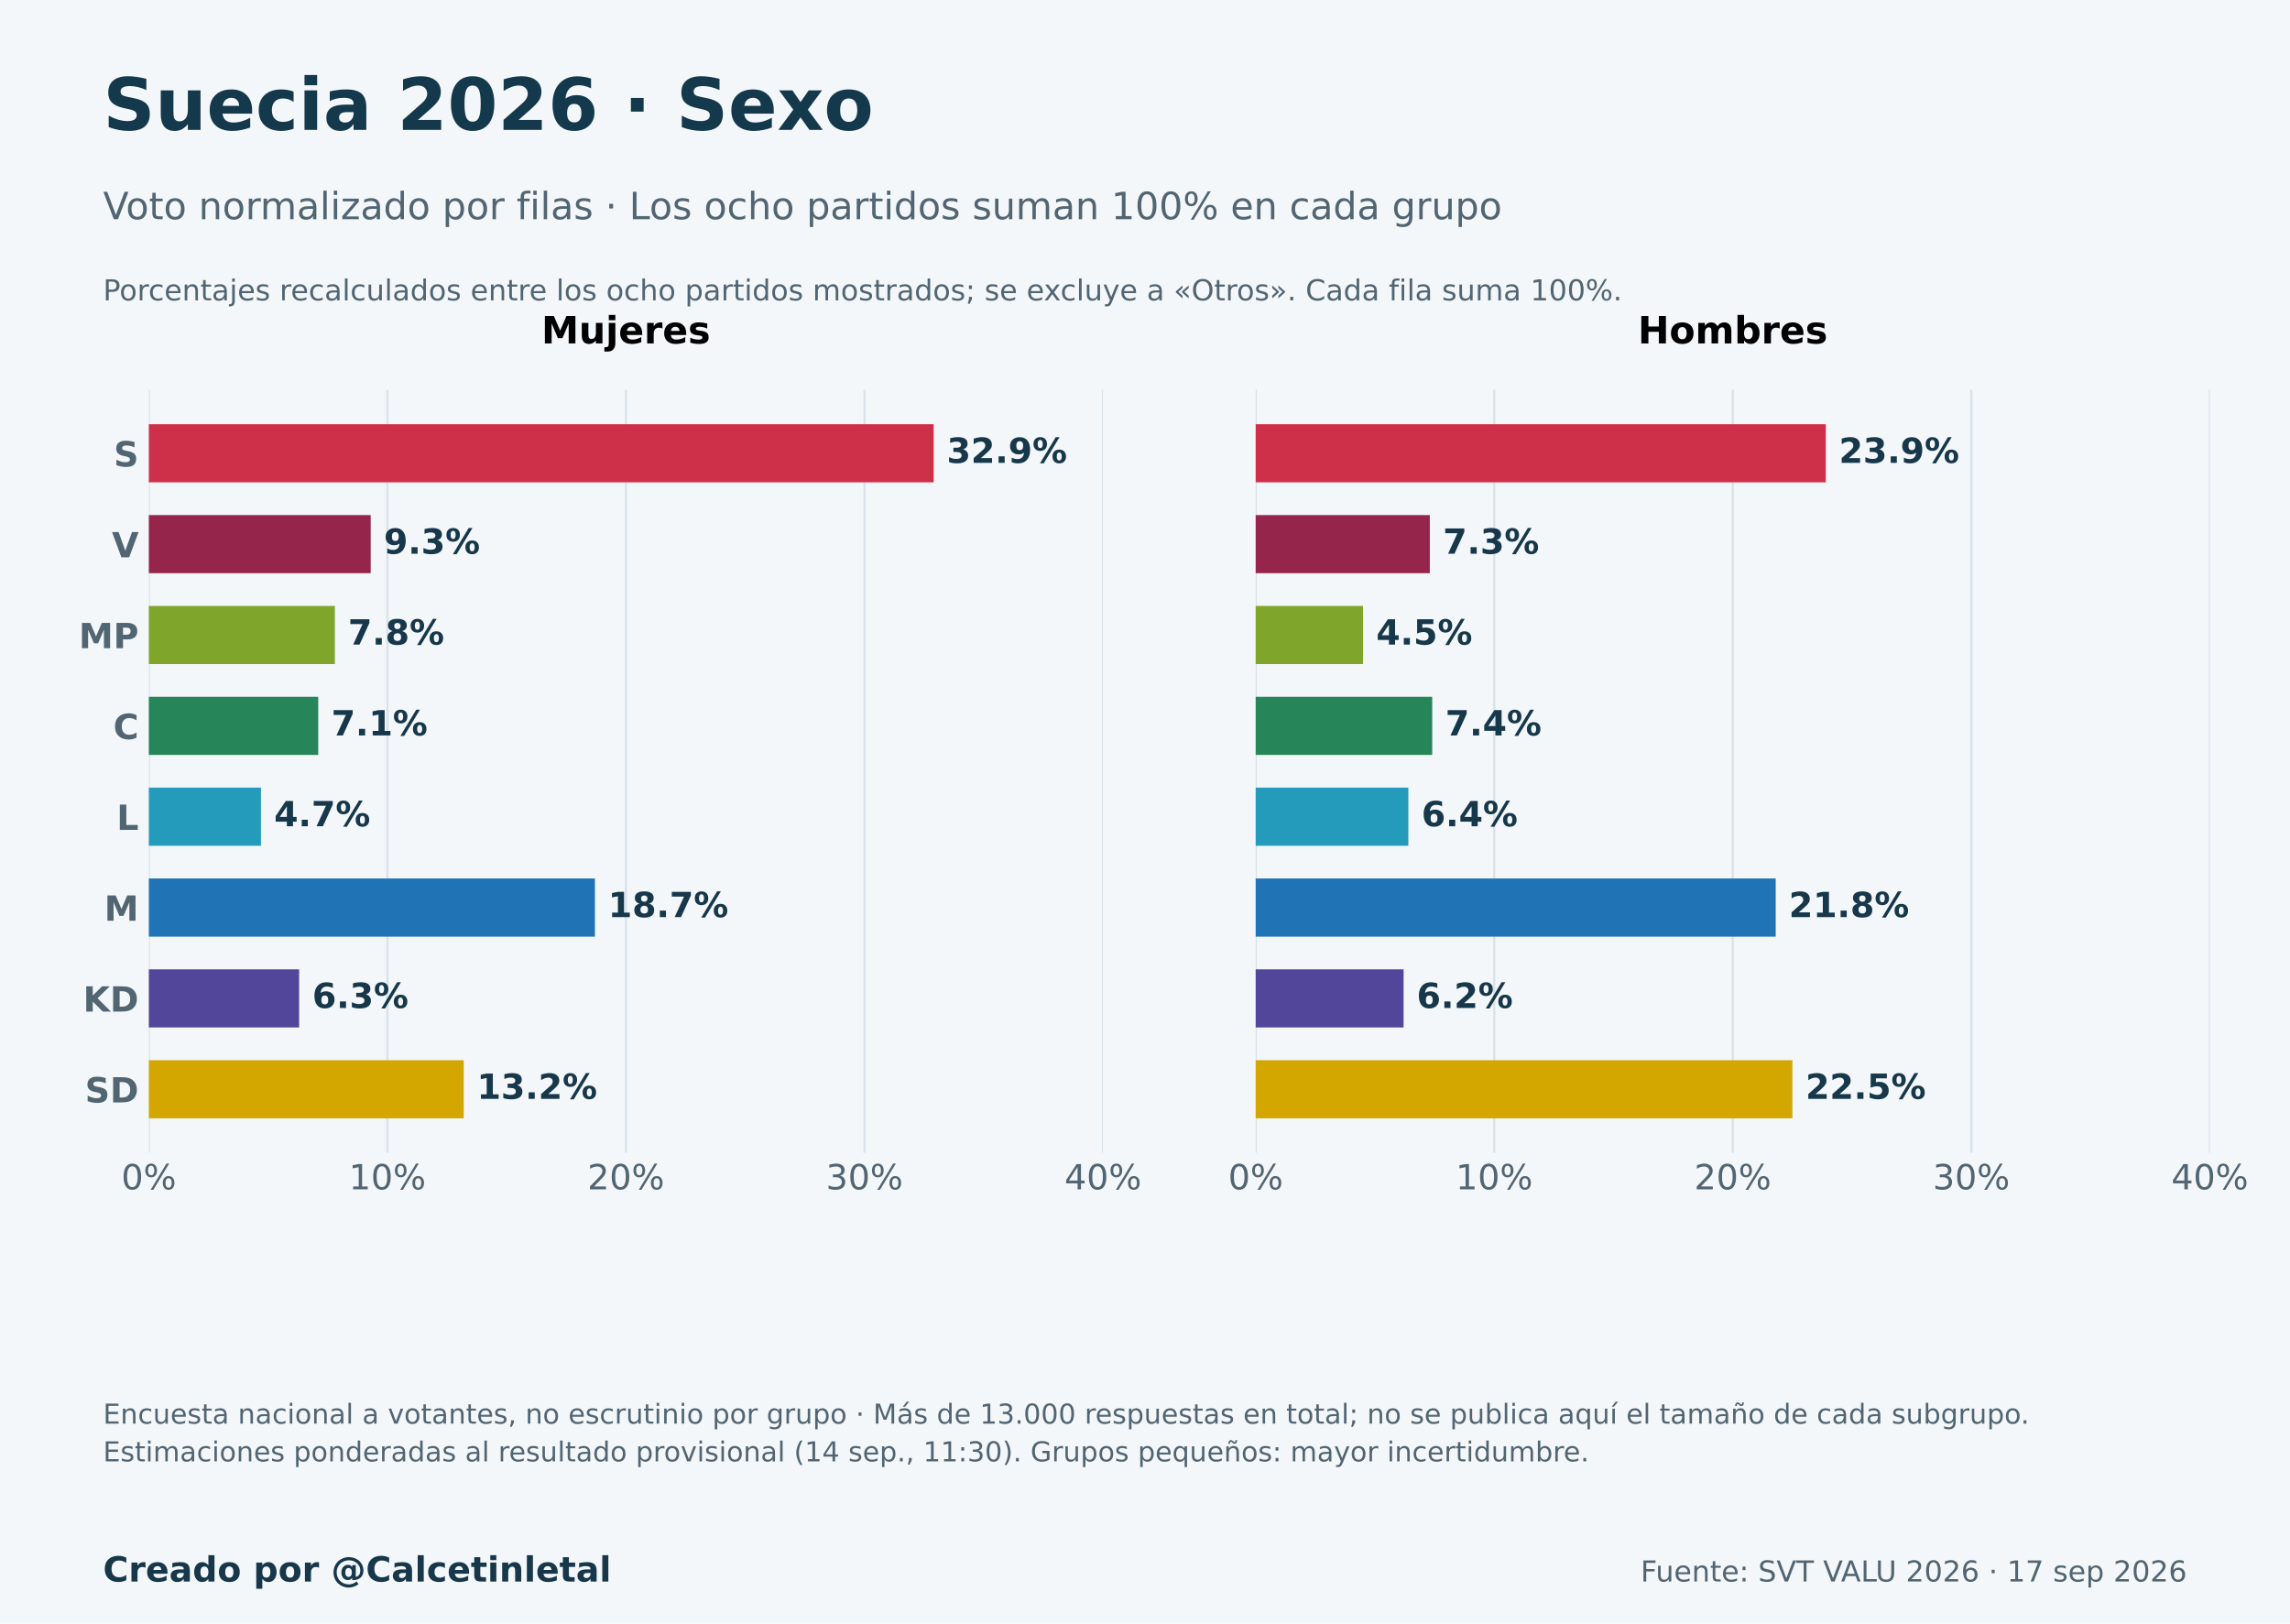
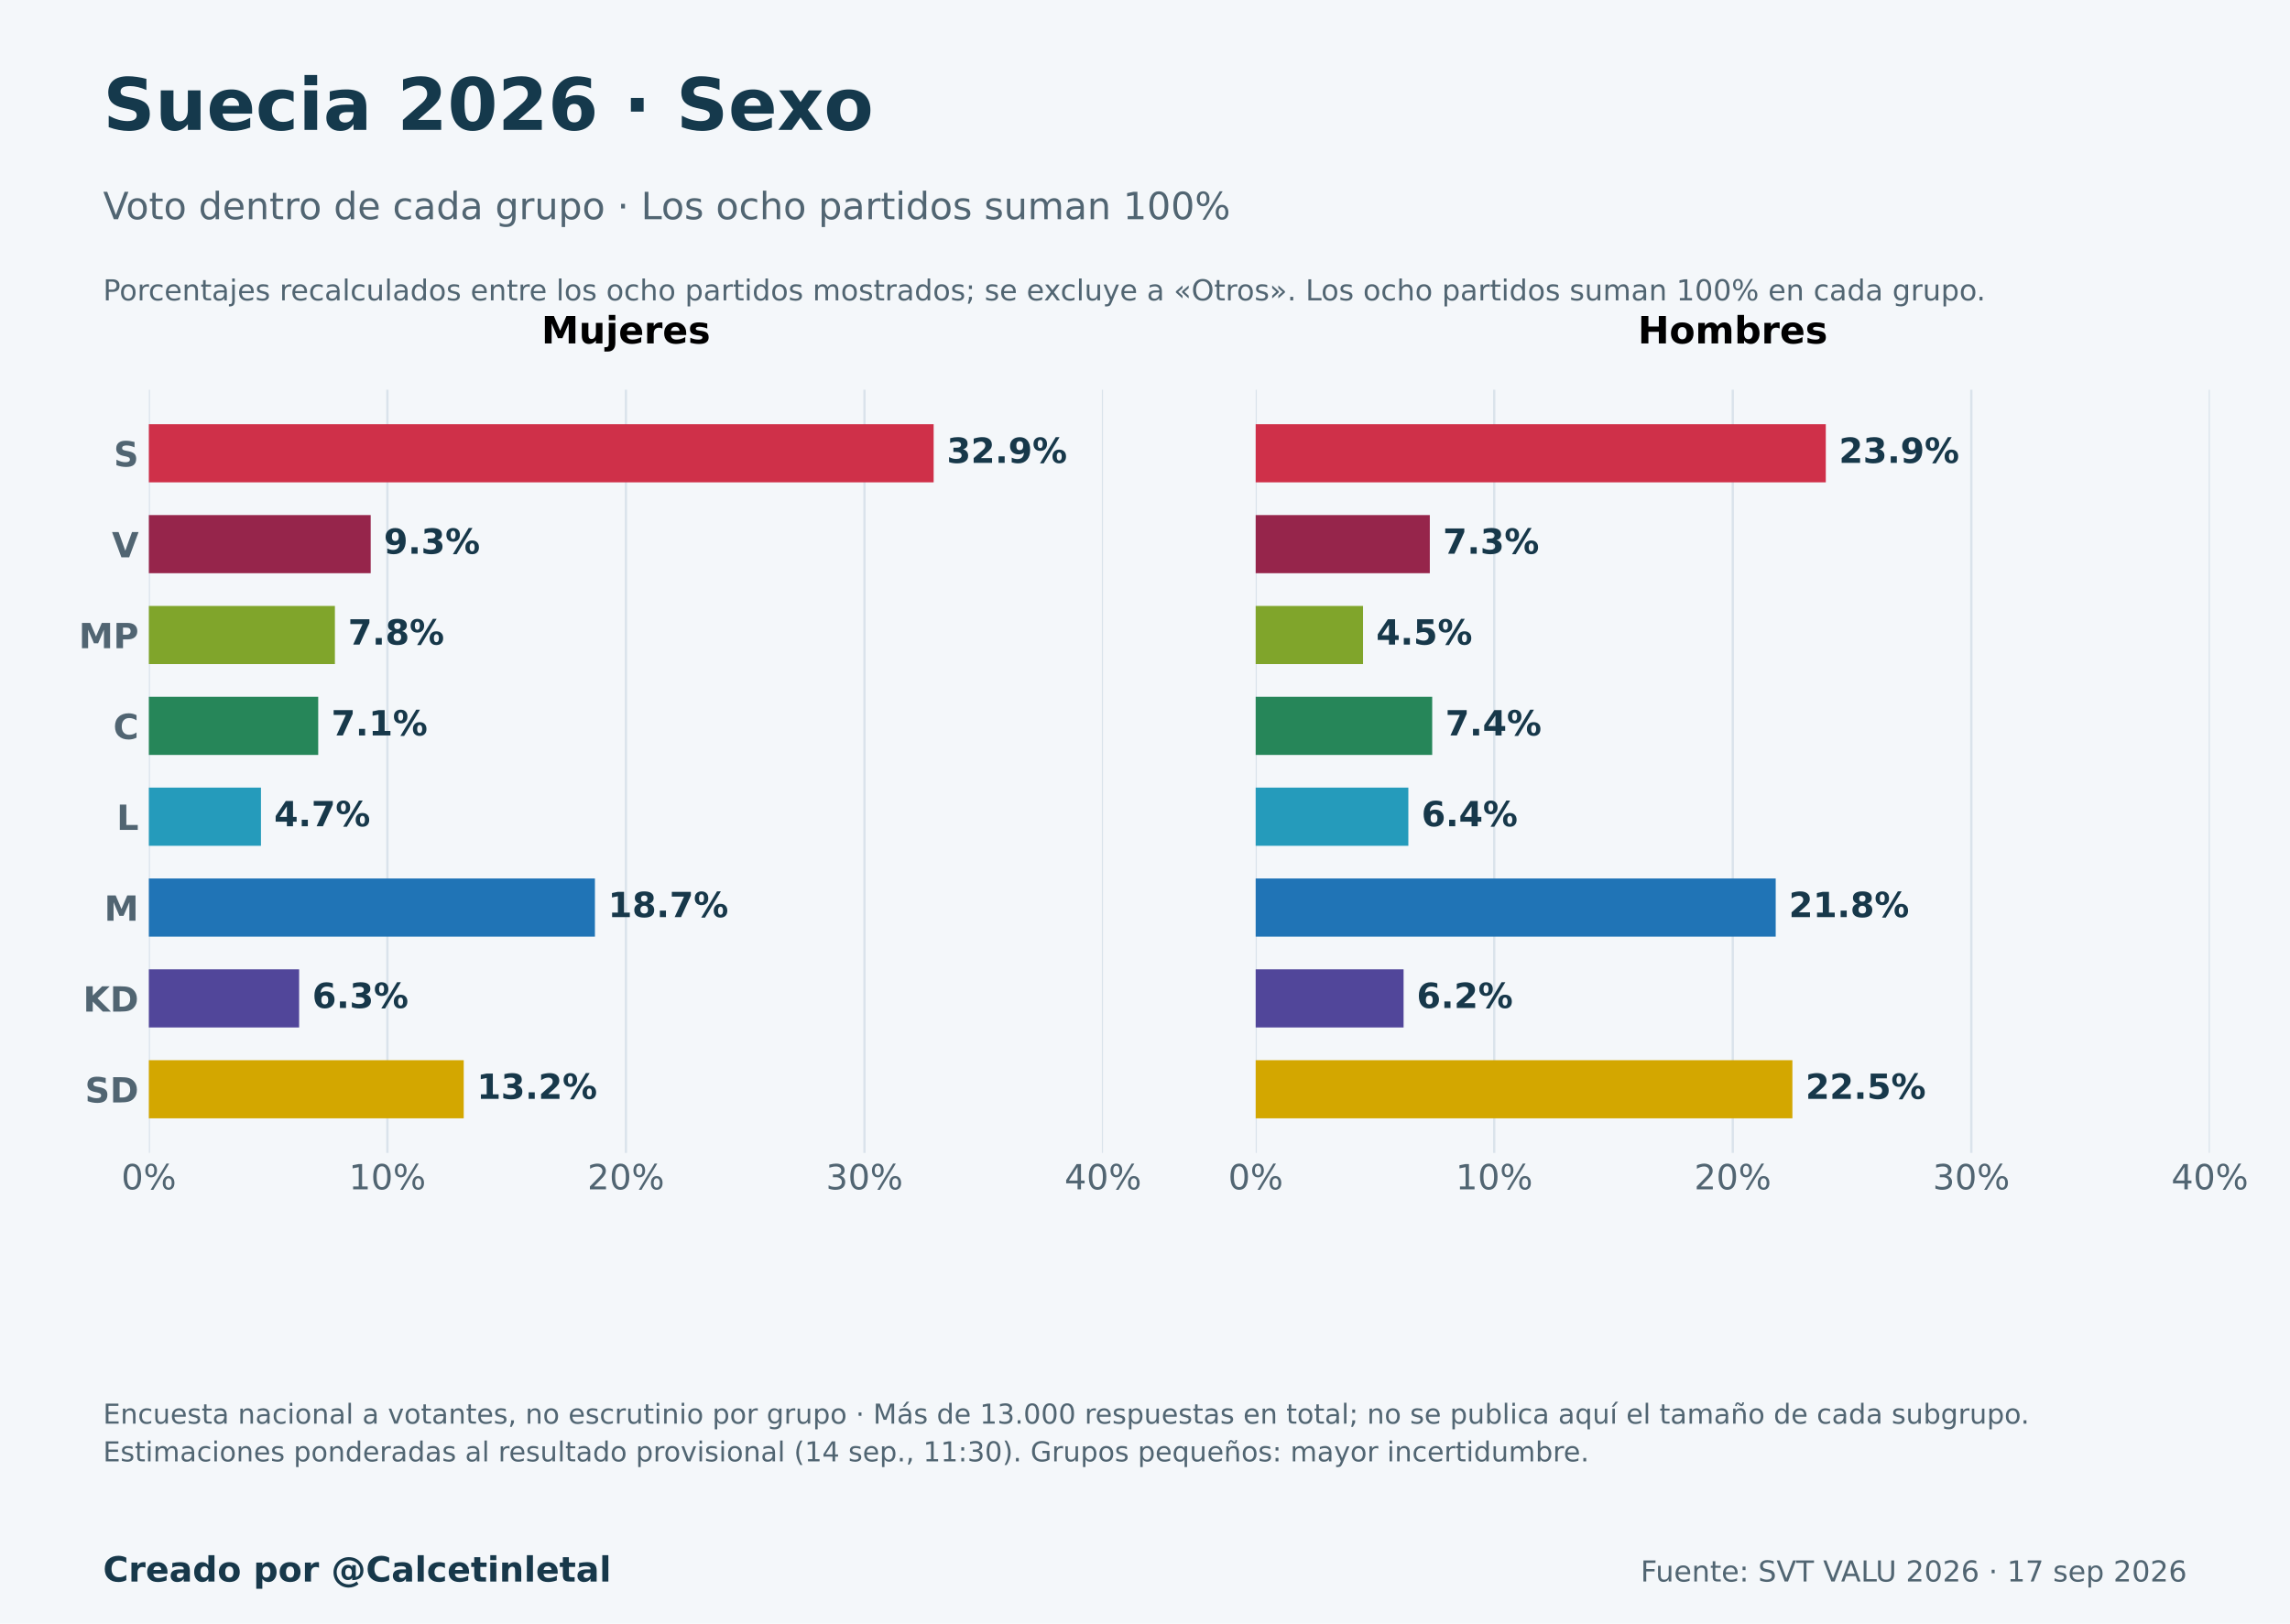
<svg xmlns="http://www.w3.org/2000/svg" xmlns:xlink="http://www.w3.org/1999/xlink" width="792pt" height="561.6pt" viewBox="0 0 792 561.6" version="1.1">
  <defs>
    <style type="text/css">*{stroke-linejoin: round; stroke-linecap: butt}</style>
  </defs>
  <g id="figure_1">
    <g id="patch_1">
      <path d="M 0 561.6 L 792 561.6 L 792 0 L 0 0 z " style="fill: #f4f7fa" />
    </g>
    <g id="axes_1">
      <g id="patch_2">
        <path d="M 51.48 398.736 L 381.48 398.736 L 381.48 134.784 L 51.48 134.784 z " style="fill: #f4f7fa" />
      </g>
      <g id="matplotlib.axis_1">
        <g id="xtick_1">
          <g id="line2d_1">
-             <path d="M 51.48 398.736 L 51.48 134.784 " clip-path="url(#p6c88ef0cc8)" style="fill: none; stroke: #dae3eb; stroke-width: 0.8; stroke-linecap: square" />
+             <path d="M 51.48 398.736 L 51.48 134.784 " clip-path="url(#pbe888de568)" style="fill: none; stroke: #dae3eb; stroke-width: 0.8; stroke-linecap: square" />
          </g>
          <g id="line2d_2" />
          <g id="text_1">
            <text style="font-size: 12px; font-family: 'DejaVu Sans'; text-anchor: middle; fill: #516572" x="51.48" y="411.354" transform="rotate(-0 51.48 411.3541)">0%</text>
          </g>
        </g>
        <g id="xtick_2">
          <g id="line2d_3">
-             <path d="M 133.98 398.736 L 133.98 134.784 " clip-path="url(#p6c88ef0cc8)" style="fill: none; stroke: #dae3eb; stroke-width: 0.8; stroke-linecap: square" />
+             <path d="M 133.98 398.736 L 133.98 134.784 " clip-path="url(#pbe888de568)" style="fill: none; stroke: #dae3eb; stroke-width: 0.8; stroke-linecap: square" />
          </g>
          <g id="line2d_4" />
          <g id="text_2">
            <text style="font-size: 12px; font-family: 'DejaVu Sans'; text-anchor: middle; fill: #516572" x="133.98" y="411.354" transform="rotate(-0 133.98 411.3541)">10%</text>
          </g>
        </g>
        <g id="xtick_3">
          <g id="line2d_5">
-             <path d="M 216.48 398.736 L 216.48 134.784 " clip-path="url(#p6c88ef0cc8)" style="fill: none; stroke: #dae3eb; stroke-width: 0.8; stroke-linecap: square" />
+             <path d="M 216.48 398.736 L 216.48 134.784 " clip-path="url(#pbe888de568)" style="fill: none; stroke: #dae3eb; stroke-width: 0.8; stroke-linecap: square" />
          </g>
          <g id="line2d_6" />
          <g id="text_3">
            <text style="font-size: 12px; font-family: 'DejaVu Sans'; text-anchor: middle; fill: #516572" x="216.48" y="411.354" transform="rotate(-0 216.48 411.3541)">20%</text>
          </g>
        </g>
        <g id="xtick_4">
          <g id="line2d_7">
-             <path d="M 298.98 398.736 L 298.98 134.784 " clip-path="url(#p6c88ef0cc8)" style="fill: none; stroke: #dae3eb; stroke-width: 0.8; stroke-linecap: square" />
+             <path d="M 298.98 398.736 L 298.98 134.784 " clip-path="url(#pbe888de568)" style="fill: none; stroke: #dae3eb; stroke-width: 0.8; stroke-linecap: square" />
          </g>
          <g id="line2d_8" />
          <g id="text_4">
            <text style="font-size: 12px; font-family: 'DejaVu Sans'; text-anchor: middle; fill: #516572" x="298.98" y="411.354" transform="rotate(-0 298.98 411.3541)">30%</text>
          </g>
        </g>
        <g id="xtick_5">
          <g id="line2d_9">
-             <path d="M 381.48 398.736 L 381.48 134.784 " clip-path="url(#p6c88ef0cc8)" style="fill: none; stroke: #dae3eb; stroke-width: 0.8; stroke-linecap: square" />
+             <path d="M 381.48 398.736 L 381.48 134.784 " clip-path="url(#pbe888de568)" style="fill: none; stroke: #dae3eb; stroke-width: 0.8; stroke-linecap: square" />
          </g>
          <g id="line2d_10" />
          <g id="text_5">
            <text style="font-size: 12px; font-family: 'DejaVu Sans'; text-anchor: middle; fill: #516572" x="381.48" y="411.354" transform="rotate(-0 381.48 411.3541)">40%</text>
          </g>
        </g>
      </g>
      <g id="matplotlib.axis_2">
        <g id="ytick_1">
          <g id="line2d_11" />
          <g id="text_6">
            <text style="font-weight: 700; font-size: 12px; font-family: 'DejaVu Sans'; text-anchor: end; fill: #516572" x="47.98" y="161.339" transform="rotate(-0 47.98 161.3391)">S</text>
          </g>
        </g>
        <g id="ytick_2">
          <g id="line2d_12" />
          <g id="text_7">
            <text style="font-weight: 700; font-size: 12px; font-family: 'DejaVu Sans'; text-anchor: end; fill: #516572" x="47.98" y="192.762" transform="rotate(-0 47.98 192.7619)">V</text>
          </g>
        </g>
        <g id="ytick_3">
          <g id="line2d_13" />
          <g id="text_8">
            <text style="font-weight: 700; font-size: 12px; font-family: 'DejaVu Sans'; text-anchor: end; fill: #516572" x="47.98" y="224.185" transform="rotate(-0 47.98 224.1848)">MP</text>
          </g>
        </g>
        <g id="ytick_4">
          <g id="line2d_14" />
          <g id="text_9">
            <text style="font-weight: 700; font-size: 12px; font-family: 'DejaVu Sans'; text-anchor: end; fill: #516572" x="47.98" y="255.608" transform="rotate(-0 47.98 255.6076)">C</text>
          </g>
        </g>
        <g id="ytick_5">
          <g id="line2d_15" />
          <g id="text_10">
            <text style="font-weight: 700; font-size: 12px; font-family: 'DejaVu Sans'; text-anchor: end; fill: #516572" x="47.98" y="287.03" transform="rotate(-0 47.98 287.0305)">L</text>
          </g>
        </g>
        <g id="ytick_6">
          <g id="line2d_16" />
          <g id="text_11">
            <text style="font-weight: 700; font-size: 12px; font-family: 'DejaVu Sans'; text-anchor: end; fill: #516572" x="47.98" y="318.453" transform="rotate(-0 47.98 318.4533)">M</text>
          </g>
        </g>
        <g id="ytick_7">
          <g id="line2d_17" />
          <g id="text_12">
            <text style="font-weight: 700; font-size: 12px; font-family: 'DejaVu Sans'; text-anchor: end; fill: #516572" x="47.98" y="349.876" transform="rotate(-0 47.98 349.8762)">KD</text>
          </g>
        </g>
        <g id="ytick_8">
          <g id="line2d_18" />
          <g id="text_13">
            <text style="font-weight: 700; font-size: 12px; font-family: 'DejaVu Sans'; text-anchor: end; fill: #516572" x="47.98" y="381.299" transform="rotate(-0 47.98 381.2991)">SD</text>
          </g>
        </g>
      </g>
      <g id="patch_3">
-         <path d="M 51.48 146.725 L 322.905 146.725 L 322.905 166.835 L 51.48 166.835 z " clip-path="url(#p6c88ef0cc8)" style="fill: #cf3049" />
+         <path d="M 51.48 146.725 L 322.905 146.725 L 322.905 166.835 L 51.48 166.835 z " clip-path="url(#pbe888de568)" style="fill: #cf3049" />
      </g>
      <g id="patch_4">
-         <path d="M 51.48 178.148 L 128.205 178.148 L 128.205 198.258 L 51.48 198.258 z " clip-path="url(#p6c88ef0cc8)" style="fill: #96254b" />
+         <path d="M 51.48 178.148 L 128.205 178.148 L 128.205 198.258 L 51.48 198.258 z " clip-path="url(#pbe888de568)" style="fill: #96254b" />
      </g>
      <g id="patch_5">
-         <path d="M 51.48 209.57 L 115.83 209.57 L 115.83 229.681 L 51.48 229.681 z " clip-path="url(#p6c88ef0cc8)" style="fill: #80a52b" />
+         <path d="M 51.48 209.57 L 115.83 209.57 L 115.83 229.681 L 51.48 229.681 z " clip-path="url(#pbe888de568)" style="fill: #80a52b" />
      </g>
      <g id="patch_6">
-         <path d="M 51.48 240.993 L 110.055 240.993 L 110.055 261.104 L 51.48 261.104 z " clip-path="url(#p6c88ef0cc8)" style="fill: #268659" />
+         <path d="M 51.48 240.993 L 110.055 240.993 L 110.055 261.104 L 51.48 261.104 z " clip-path="url(#pbe888de568)" style="fill: #268659" />
      </g>
      <g id="patch_7">
-         <path d="M 51.48 272.416 L 90.255 272.416 L 90.255 292.527 L 51.48 292.527 z " clip-path="url(#p6c88ef0cc8)" style="fill: #259bbb" />
+         <path d="M 51.48 272.416 L 90.255 272.416 L 90.255 292.527 L 51.48 292.527 z " clip-path="url(#pbe888de568)" style="fill: #259bbb" />
      </g>
      <g id="patch_8">
-         <path d="M 51.48 303.839 L 205.755 303.839 L 205.755 323.95 L 51.48 323.95 z " clip-path="url(#p6c88ef0cc8)" style="fill: #2074b6" />
+         <path d="M 51.48 303.839 L 205.755 303.839 L 205.755 323.95 L 51.48 323.95 z " clip-path="url(#pbe888de568)" style="fill: #2074b6" />
      </g>
      <g id="patch_9">
-         <path d="M 51.48 335.262 L 103.455 335.262 L 103.455 355.372 L 51.48 355.372 z " clip-path="url(#p6c88ef0cc8)" style="fill: #51469a" />
+         <path d="M 51.48 335.262 L 103.455 335.262 L 103.455 355.372 L 51.48 355.372 z " clip-path="url(#pbe888de568)" style="fill: #51469a" />
      </g>
      <g id="patch_10">
-         <path d="M 51.48 366.685 L 160.38 366.685 L 160.38 386.795 L 51.48 386.795 z " clip-path="url(#p6c88ef0cc8)" style="fill: #d3a700" />
+         <path d="M 51.48 366.685 L 160.38 366.685 L 160.38 386.795 L 51.48 386.795 z " clip-path="url(#pbe888de568)" style="fill: #d3a700" />
      </g>
      <g id="text_14">
        <text style="font-weight: 700; font-size: 12px; font-family: 'DejaVu Sans'; text-anchor: start; fill: #17384a" x="327.442" y="160.091" transform="rotate(-0 327.4425 160.0913)">32.9%</text>
      </g>
      <g id="text_15">
        <text style="font-weight: 700; font-size: 12px; font-family: 'DejaVu Sans'; text-anchor: start; fill: #17384a" x="132.743" y="191.514" transform="rotate(-0 132.7425 191.5141)">9.3%</text>
      </g>
      <g id="text_16">
        <text style="font-weight: 700; font-size: 12px; font-family: 'DejaVu Sans'; text-anchor: start; fill: #17384a" x="120.368" y="222.937" transform="rotate(-0 120.3675 222.937)">7.8%</text>
      </g>
      <g id="text_17">
        <text style="font-weight: 700; font-size: 12px; font-family: 'DejaVu Sans'; text-anchor: start; fill: #17384a" x="114.593" y="254.36" transform="rotate(-0 114.5925 254.3598)">7.1%</text>
      </g>
      <g id="text_18">
        <text style="font-weight: 700; font-size: 12px; font-family: 'DejaVu Sans'; text-anchor: start; fill: #17384a" x="94.793" y="285.783" transform="rotate(-0 94.7925 285.7827)">4.7%</text>
      </g>
      <g id="text_19">
        <text style="font-weight: 700; font-size: 12px; font-family: 'DejaVu Sans'; text-anchor: start; fill: #17384a" x="210.292" y="317.206" transform="rotate(-0 210.2925 317.2055)">18.7%</text>
      </g>
      <g id="text_20">
        <text style="font-weight: 700; font-size: 12px; font-family: 'DejaVu Sans'; text-anchor: start; fill: #17384a" x="107.993" y="348.628" transform="rotate(-0 107.9925 348.6284)">6.3%</text>
      </g>
      <g id="text_21">
        <text style="font-weight: 700; font-size: 12px; font-family: 'DejaVu Sans'; text-anchor: start; fill: #17384a" x="164.917" y="380.051" transform="rotate(-0 164.9175 380.0512)">13.2%</text>
      </g>
      <g id="text_22">
        <text style="font-weight: 700; font-size: 13px; font-family: 'DejaVu Sans'; text-anchor: middle" x="216.48" y="118.784" transform="rotate(-0 216.48 118.784)">Mujeres</text>
      </g>
    </g>
    <g id="axes_2">
      <g id="patch_11">
        <path d="M 434.28 398.736 L 764.28 398.736 L 764.28 134.784 L 434.28 134.784 z " style="fill: #f4f7fa" />
      </g>
      <g id="matplotlib.axis_3">
        <g id="xtick_6">
          <g id="line2d_19">
-             <path d="M 434.28 398.736 L 434.28 134.784 " clip-path="url(#p56820a256a)" style="fill: none; stroke: #dae3eb; stroke-width: 0.8; stroke-linecap: square" />
+             <path d="M 434.28 398.736 L 434.28 134.784 " clip-path="url(#p684f8daccf)" style="fill: none; stroke: #dae3eb; stroke-width: 0.8; stroke-linecap: square" />
          </g>
          <g id="line2d_20" />
          <g id="text_23">
            <text style="font-size: 12px; font-family: 'DejaVu Sans'; text-anchor: middle; fill: #516572" x="434.28" y="411.354" transform="rotate(-0 434.28 411.3541)">0%</text>
          </g>
        </g>
        <g id="xtick_7">
          <g id="line2d_21">
-             <path d="M 516.78 398.736 L 516.78 134.784 " clip-path="url(#p56820a256a)" style="fill: none; stroke: #dae3eb; stroke-width: 0.8; stroke-linecap: square" />
+             <path d="M 516.78 398.736 L 516.78 134.784 " clip-path="url(#p684f8daccf)" style="fill: none; stroke: #dae3eb; stroke-width: 0.8; stroke-linecap: square" />
          </g>
          <g id="line2d_22" />
          <g id="text_24">
            <text style="font-size: 12px; font-family: 'DejaVu Sans'; text-anchor: middle; fill: #516572" x="516.78" y="411.354" transform="rotate(-0 516.78 411.3541)">10%</text>
          </g>
        </g>
        <g id="xtick_8">
          <g id="line2d_23">
-             <path d="M 599.28 398.736 L 599.28 134.784 " clip-path="url(#p56820a256a)" style="fill: none; stroke: #dae3eb; stroke-width: 0.8; stroke-linecap: square" />
+             <path d="M 599.28 398.736 L 599.28 134.784 " clip-path="url(#p684f8daccf)" style="fill: none; stroke: #dae3eb; stroke-width: 0.8; stroke-linecap: square" />
          </g>
          <g id="line2d_24" />
          <g id="text_25">
            <text style="font-size: 12px; font-family: 'DejaVu Sans'; text-anchor: middle; fill: #516572" x="599.28" y="411.354" transform="rotate(-0 599.28 411.3541)">20%</text>
          </g>
        </g>
        <g id="xtick_9">
          <g id="line2d_25">
-             <path d="M 681.78 398.736 L 681.78 134.784 " clip-path="url(#p56820a256a)" style="fill: none; stroke: #dae3eb; stroke-width: 0.8; stroke-linecap: square" />
+             <path d="M 681.78 398.736 L 681.78 134.784 " clip-path="url(#p684f8daccf)" style="fill: none; stroke: #dae3eb; stroke-width: 0.8; stroke-linecap: square" />
          </g>
          <g id="line2d_26" />
          <g id="text_26">
            <text style="font-size: 12px; font-family: 'DejaVu Sans'; text-anchor: middle; fill: #516572" x="681.78" y="411.354" transform="rotate(-0 681.78 411.3541)">30%</text>
          </g>
        </g>
        <g id="xtick_10">
          <g id="line2d_27">
-             <path d="M 764.28 398.736 L 764.28 134.784 " clip-path="url(#p56820a256a)" style="fill: none; stroke: #dae3eb; stroke-width: 0.8; stroke-linecap: square" />
+             <path d="M 764.28 398.736 L 764.28 134.784 " clip-path="url(#p684f8daccf)" style="fill: none; stroke: #dae3eb; stroke-width: 0.8; stroke-linecap: square" />
          </g>
          <g id="line2d_28" />
          <g id="text_27">
            <text style="font-size: 12px; font-family: 'DejaVu Sans'; text-anchor: middle; fill: #516572" x="764.28" y="411.354" transform="rotate(-0 764.28 411.3541)">40%</text>
          </g>
        </g>
      </g>
      <g id="matplotlib.axis_4">
        <g id="ytick_9">
          <g id="line2d_29" />
        </g>
        <g id="ytick_10">
          <g id="line2d_30" />
        </g>
        <g id="ytick_11">
          <g id="line2d_31" />
        </g>
        <g id="ytick_12">
          <g id="line2d_32" />
        </g>
        <g id="ytick_13">
          <g id="line2d_33" />
        </g>
        <g id="ytick_14">
          <g id="line2d_34" />
        </g>
        <g id="ytick_15">
          <g id="line2d_35" />
        </g>
        <g id="ytick_16">
          <g id="line2d_36" />
        </g>
      </g>
      <g id="patch_12">
-         <path d="M 434.28 146.725 L 631.455 146.725 L 631.455 166.835 L 434.28 166.835 z " clip-path="url(#p56820a256a)" style="fill: #cf3049" />
+         <path d="M 434.28 146.725 L 631.455 146.725 L 631.455 166.835 L 434.28 166.835 z " clip-path="url(#p684f8daccf)" style="fill: #cf3049" />
      </g>
      <g id="patch_13">
-         <path d="M 434.28 178.148 L 494.505 178.148 L 494.505 198.258 L 434.28 198.258 z " clip-path="url(#p56820a256a)" style="fill: #96254b" />
+         <path d="M 434.28 178.148 L 494.505 178.148 L 494.505 198.258 L 434.28 198.258 z " clip-path="url(#p684f8daccf)" style="fill: #96254b" />
      </g>
      <g id="patch_14">
-         <path d="M 434.28 209.57 L 471.405 209.57 L 471.405 229.681 L 434.28 229.681 z " clip-path="url(#p56820a256a)" style="fill: #80a52b" />
+         <path d="M 434.28 209.57 L 471.405 209.57 L 471.405 229.681 L 434.28 229.681 z " clip-path="url(#p684f8daccf)" style="fill: #80a52b" />
      </g>
      <g id="patch_15">
-         <path d="M 434.28 240.993 L 495.33 240.993 L 495.33 261.104 L 434.28 261.104 z " clip-path="url(#p56820a256a)" style="fill: #268659" />
+         <path d="M 434.28 240.993 L 495.33 240.993 L 495.33 261.104 L 434.28 261.104 z " clip-path="url(#p684f8daccf)" style="fill: #268659" />
      </g>
      <g id="patch_16">
-         <path d="M 434.28 272.416 L 487.08 272.416 L 487.08 292.527 L 434.28 292.527 z " clip-path="url(#p56820a256a)" style="fill: #259bbb" />
+         <path d="M 434.28 272.416 L 487.08 272.416 L 487.08 292.527 L 434.28 292.527 z " clip-path="url(#p684f8daccf)" style="fill: #259bbb" />
      </g>
      <g id="patch_17">
-         <path d="M 434.28 303.839 L 614.13 303.839 L 614.13 323.95 L 434.28 323.95 z " clip-path="url(#p56820a256a)" style="fill: #2074b6" />
+         <path d="M 434.28 303.839 L 614.13 303.839 L 614.13 323.95 L 434.28 323.95 z " clip-path="url(#p684f8daccf)" style="fill: #2074b6" />
      </g>
      <g id="patch_18">
-         <path d="M 434.28 335.262 L 485.43 335.262 L 485.43 355.372 L 434.28 355.372 z " clip-path="url(#p56820a256a)" style="fill: #51469a" />
+         <path d="M 434.28 335.262 L 485.43 335.262 L 485.43 355.372 L 434.28 355.372 z " clip-path="url(#p684f8daccf)" style="fill: #51469a" />
      </g>
      <g id="patch_19">
-         <path d="M 434.28 366.685 L 619.905 366.685 L 619.905 386.795 L 434.28 386.795 z " clip-path="url(#p56820a256a)" style="fill: #d3a700" />
+         <path d="M 434.28 366.685 L 619.905 366.685 L 619.905 386.795 L 434.28 386.795 z " clip-path="url(#p684f8daccf)" style="fill: #d3a700" />
      </g>
      <g id="text_28">
        <text style="font-weight: 700; font-size: 12px; font-family: 'DejaVu Sans'; text-anchor: start; fill: #17384a" x="635.992" y="160.091" transform="rotate(-0 635.9925 160.0913)">23.9%</text>
      </g>
      <g id="text_29">
        <text style="font-weight: 700; font-size: 12px; font-family: 'DejaVu Sans'; text-anchor: start; fill: #17384a" x="499.043" y="191.514" transform="rotate(-0 499.0425 191.5141)">7.3%</text>
      </g>
      <g id="text_30">
        <text style="font-weight: 700; font-size: 12px; font-family: 'DejaVu Sans'; text-anchor: start; fill: #17384a" x="475.942" y="222.937" transform="rotate(-0 475.9425 222.937)">4.5%</text>
      </g>
      <g id="text_31">
        <text style="font-weight: 700; font-size: 12px; font-family: 'DejaVu Sans'; text-anchor: start; fill: #17384a" x="499.868" y="254.36" transform="rotate(-0 499.8675 254.3598)">7.4%</text>
      </g>
      <g id="text_32">
        <text style="font-weight: 700; font-size: 12px; font-family: 'DejaVu Sans'; text-anchor: start; fill: #17384a" x="491.618" y="285.783" transform="rotate(-0 491.6175 285.7827)">6.4%</text>
      </g>
      <g id="text_33">
        <text style="font-weight: 700; font-size: 12px; font-family: 'DejaVu Sans'; text-anchor: start; fill: #17384a" x="618.668" y="317.206" transform="rotate(-0 618.6675 317.2055)">21.8%</text>
      </g>
      <g id="text_34">
        <text style="font-weight: 700; font-size: 12px; font-family: 'DejaVu Sans'; text-anchor: start; fill: #17384a" x="489.967" y="348.628" transform="rotate(-0 489.9675 348.6284)">6.2%</text>
      </g>
      <g id="text_35">
        <text style="font-weight: 700; font-size: 12px; font-family: 'DejaVu Sans'; text-anchor: start; fill: #17384a" x="624.442" y="380.051" transform="rotate(-0 624.4425 380.0512)">22.5%</text>
      </g>
      <g id="text_36">
        <text style="font-weight: 700; font-size: 13px; font-family: 'DejaVu Sans'; text-anchor: middle" x="599.28" y="118.784" transform="rotate(-0 599.28 118.784)">Hombres</text>
      </g>
    </g>
    <g id="text_37">
      <text style="font-weight: 700; font-size: 25px; font-family: 'DejaVu Sans'; text-anchor: start; fill: #15394c" x="35.64" y="44.928" transform="rotate(-0 35.64 44.928)">Suecia 2026 · Sexo</text>
    </g>
    <g id="text_38">
-       <text style="font-size: 13px; font-family: 'DejaVu Sans'; text-anchor: start; fill: #516572" x="35.64" y="75.816" transform="rotate(-0 35.64 75.816)">Voto normalizado por filas · Los ocho partidos suman 100% en cada grupo</text>
+       <text style="font-size: 13px; font-family: 'DejaVu Sans'; text-anchor: start; fill: #516572" x="35.64" y="75.816" transform="rotate(-0 35.64 75.816)">Voto dentro de cada grupo · Los ocho partidos suman 100%</text>
    </g>
    <g id="text_39">
-       <text style="font-size: 10px; font-family: 'DejaVu Sans'; text-anchor: start; fill: #516572" x="35.64" y="103.896" transform="rotate(-0 35.64 103.896)">Porcentajes recalculados entre los ocho partidos mostrados; se excluye a «Otros». Cada fila suma 100%.</text>
+       <text style="font-size: 10px; font-family: 'DejaVu Sans'; text-anchor: start; fill: #516572" x="35.64" y="103.896" transform="rotate(-0 35.64 103.896)">Porcentajes recalculados entre los ocho partidos mostrados; se excluye a «Otros». Los ocho partidos suman 100% en cada grupo.</text>
    </g>
    <g id="text_40">
      <text style="font-size: 9.5px; font-family: 'DejaVu Sans'; fill: #516572" transform="translate(35.64 492.3938)">Encuesta nacional a votantes, no escrutinio por grupo · Más de 13.000 respuestas en total; no se publica aquí el tamaño de cada subgrupo.</text>
      <text style="font-size: 9.5px; font-family: 'DejaVu Sans'; fill: #516572" transform="translate(35.64 505.44)">Estimaciones ponderadas al resultado provisional (14 sep., 11:30). Grupos pequeños: mayor incertidumbre.</text>
    </g>
    <g id="text_41">
      <a xlink:href="https://x.com/Calcetinletal">
        <text style="font-weight: 700; font-size: 12px; font-family: 'DejaVu Sans'; text-anchor: start; fill: #17384a" x="35.64" y="546.998" transform="rotate(-0 35.64 546.9984)">Creado por @Calcetinletal</text>
      </a>
    </g>
    <g id="text_42">
      <a xlink:href="https://www.svt.se/nyheter/sa-rostade-olika-valjargrupper-gr3b30">
        <text style="font-size: 10px; font-family: 'DejaVu Sans'; text-anchor: end; fill: #516572" x="756.36" y="546.998" transform="rotate(-0 756.36 546.9984)">Fuente: SVT VALU 2026 · 17 sep 2026</text>
      </a>
    </g>
  </g>
  <defs>
-     <clipPath id="p6c88ef0cc8">
+     <clipPath id="pbe888de568">
      <rect x="51.48" y="134.784" width="330" height="263.952" />
    </clipPath>
-     <clipPath id="p56820a256a">
+     <clipPath id="p684f8daccf">
      <rect x="434.28" y="134.784" width="330" height="263.952" />
    </clipPath>
  </defs>
</svg>
